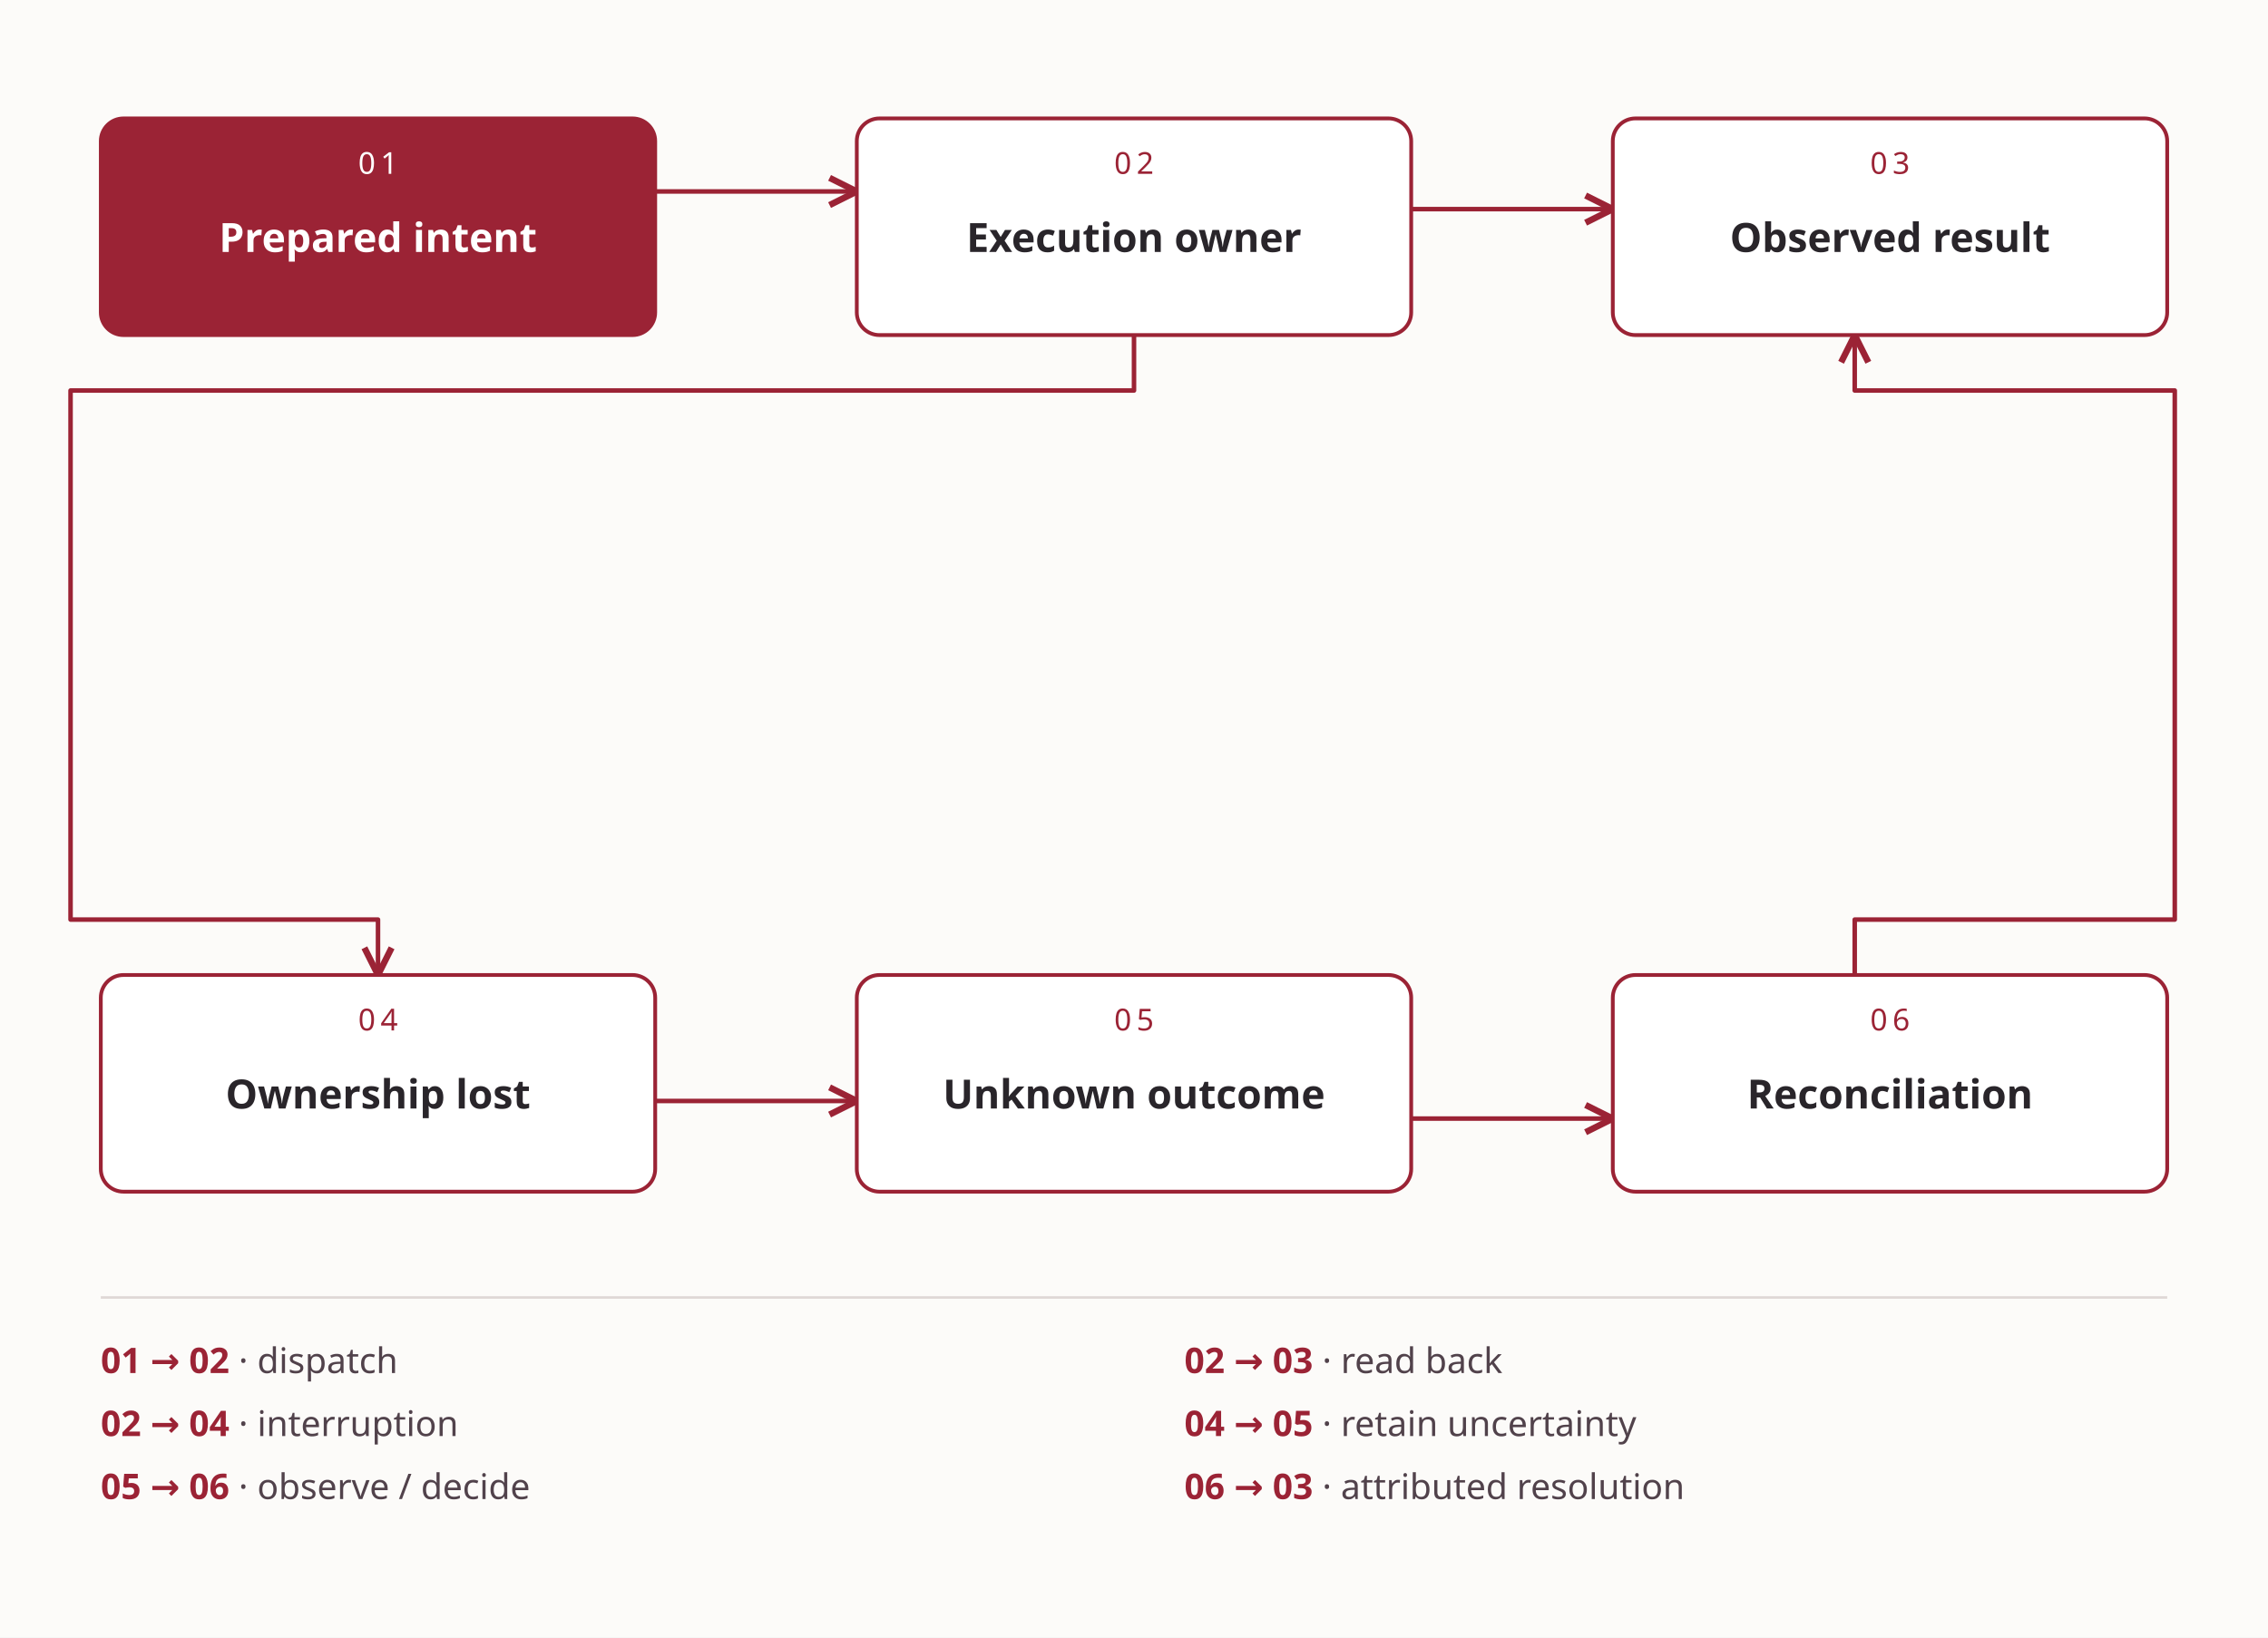
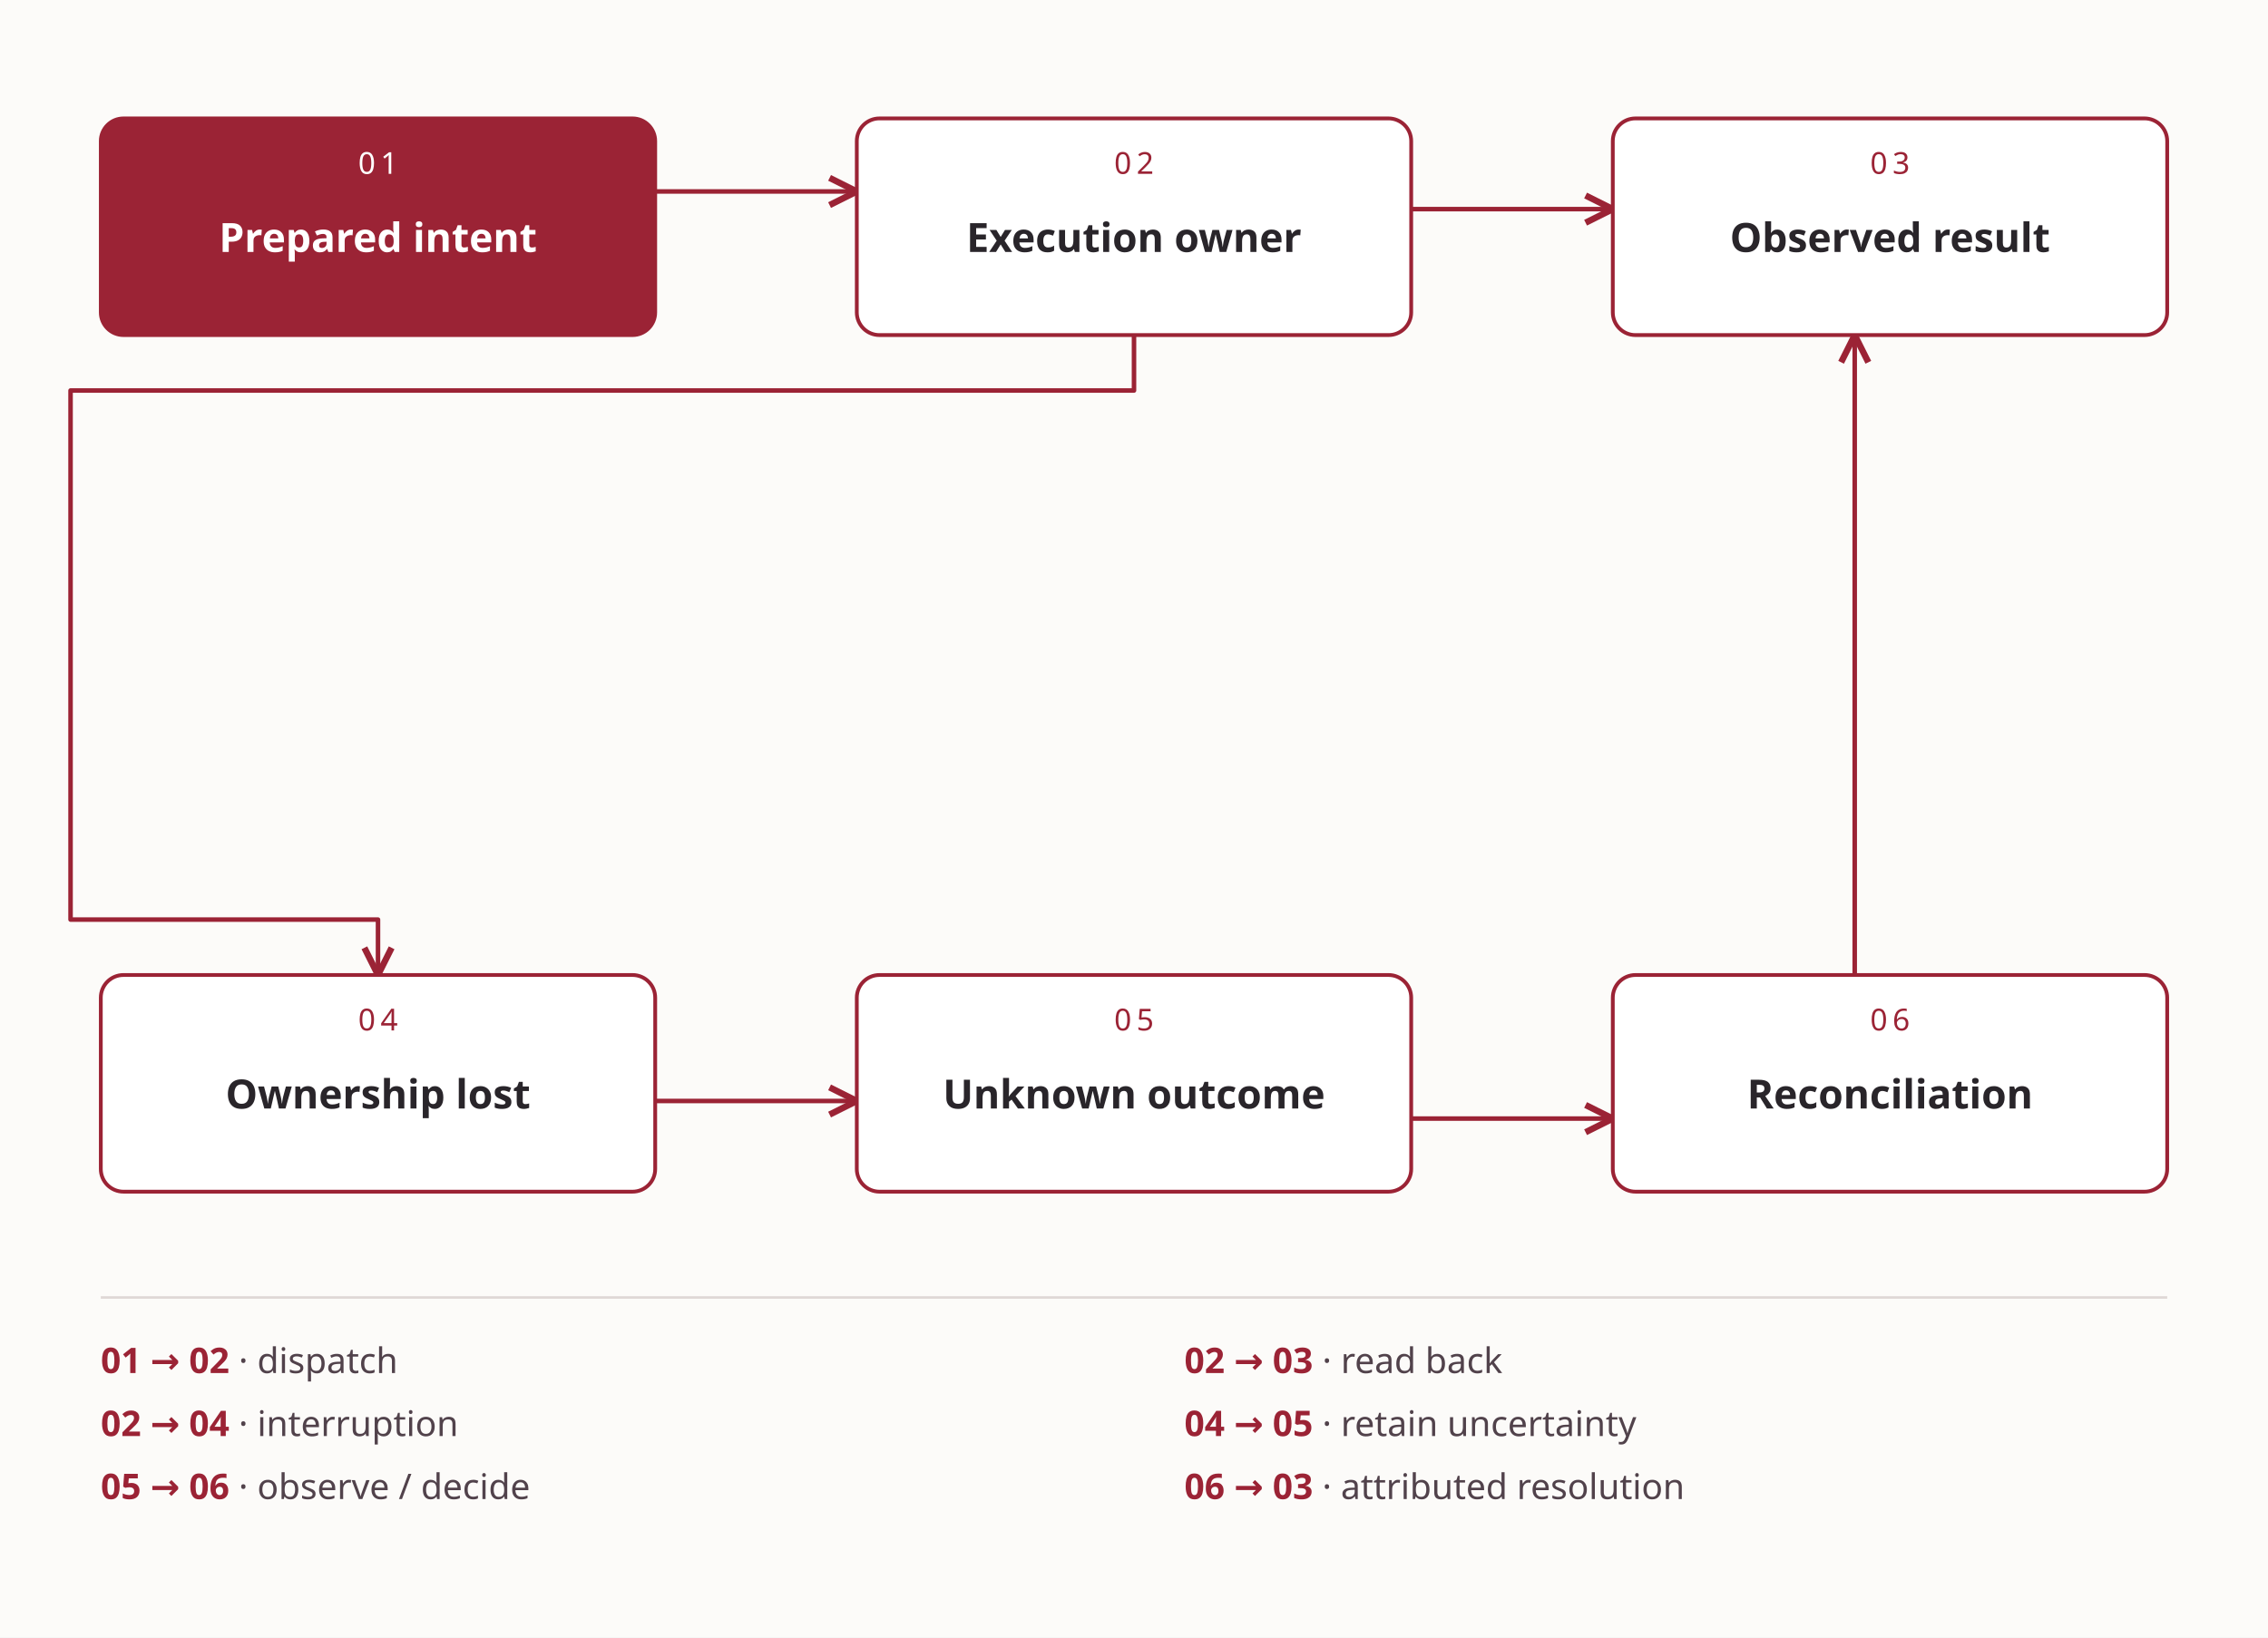
<svg xmlns="http://www.w3.org/2000/svg" viewBox="0 0 900 650" role="img" aria-labelledby="title-recovery">
  <defs>
    <marker id="arrow-recovery" markerWidth="8" markerHeight="8" refX="7" refY="4" orient="auto">
      <path d="M1 1L7 4L1 7" fill="none" stroke="#9b2335" stroke-width="1.4" />
    </marker>
  </defs>
  <rect width="900" height="650" fill="#fcfbf9" />
  <path class="connector" d="M260 76 L340 76" fill="none" stroke="#9b2335" stroke-width="1.8" stroke-linejoin="round" marker-end="url(#arrow-recovery)" />
  <path class="connector" d="M560 83 L640 83" fill="none" stroke="#9b2335" stroke-width="1.8" stroke-linejoin="round" marker-end="url(#arrow-recovery)" />
  <path class="connector" d="M450 133 L450 155 L28 155 L28 365 L150 365 L150 387" fill="none" stroke="#9b2335" stroke-width="1.8" stroke-linejoin="round" marker-end="url(#arrow-recovery)" />
  <path class="connector" d="M260 437 L340 437" fill="none" stroke="#9b2335" stroke-width="1.8" stroke-linejoin="round" marker-end="url(#arrow-recovery)" />
  <path class="connector" d="M560 444 L640 444" fill="none" stroke="#9b2335" stroke-width="1.8" stroke-linejoin="round" marker-end="url(#arrow-recovery)" />
-   <path class="connector" d="M736 387 L736 365 L863 365 L863 155 L736 155 L736 133" fill="none" stroke="#9b2335" stroke-width="1.8" stroke-linejoin="round" marker-end="url(#arrow-recovery)" />
+   <path class="connector" d="M736 387 L736 133" fill="none" stroke="#9b2335" stroke-width="1.8" stroke-linejoin="round" marker-end="url(#arrow-recovery)" />
  <g class="node">
    <rect x="40" y="47" width="220" height="86" rx="9" fill="#9b2335" stroke="#9b2335" stroke-width="1.5" />
    <text x="150" y="69" text-anchor="middle" font-size="12" letter-spacing="2" font-family="sans-serif" fill="#fff">01</text>
    <text x="150" y="100" text-anchor="middle" font-size="16" font-weight="600" font-family="sans-serif" fill="#fff">
      <tspan x="150" dy="0">Prepared intent</tspan>
    </text>
  </g>
  <g class="node">
    <rect x="340" y="47" width="220" height="86" rx="9" fill="#fff" stroke="#9b2335" stroke-width="1.5" />
    <text x="450" y="69" text-anchor="middle" font-size="12" letter-spacing="2" font-family="sans-serif" fill="#9b2335">02</text>
    <text x="450" y="100" text-anchor="middle" font-size="16" font-weight="600" font-family="sans-serif" fill="#29252a">
      <tspan x="450" dy="0">Execution owner</tspan>
    </text>
  </g>
  <g class="node">
    <rect x="640" y="47" width="220" height="86" rx="9" fill="#fff" stroke="#9b2335" stroke-width="1.5" />
    <text x="750" y="69" text-anchor="middle" font-size="12" letter-spacing="2" font-family="sans-serif" fill="#9b2335">03</text>
    <text x="750" y="100" text-anchor="middle" font-size="16" font-weight="600" font-family="sans-serif" fill="#29252a">
      <tspan x="750" dy="0">Observed result</tspan>
    </text>
  </g>
  <g class="node">
    <rect x="40" y="387" width="220" height="86" rx="9" fill="#fff" stroke="#9b2335" stroke-width="1.5" />
    <text x="150" y="409" text-anchor="middle" font-size="12" letter-spacing="2" font-family="sans-serif" fill="#9b2335">04</text>
    <text x="150" y="440" text-anchor="middle" font-size="16" font-weight="600" font-family="sans-serif" fill="#29252a">
      <tspan x="150" dy="0">Ownership lost</tspan>
    </text>
  </g>
  <g class="node">
    <rect x="340" y="387" width="220" height="86" rx="9" fill="#fff" stroke="#9b2335" stroke-width="1.5" />
    <text x="450" y="409" text-anchor="middle" font-size="12" letter-spacing="2" font-family="sans-serif" fill="#9b2335">05</text>
    <text x="450" y="440" text-anchor="middle" font-size="16" font-weight="600" font-family="sans-serif" fill="#29252a">
      <tspan x="450" dy="0">Unknown outcome</tspan>
    </text>
  </g>
  <g class="node">
    <rect x="640" y="387" width="220" height="86" rx="9" fill="#fff" stroke="#9b2335" stroke-width="1.5" />
    <text x="750" y="409" text-anchor="middle" font-size="12" letter-spacing="2" font-family="sans-serif" fill="#9b2335">06</text>
    <text x="750" y="440" text-anchor="middle" font-size="16" font-weight="600" font-family="sans-serif" fill="#29252a">
      <tspan x="750" dy="0">Reconciliation</tspan>
    </text>
  </g>
  <path d="M40 515H860" stroke="#dfd8d6" />
  <text x="40" y="545" font-size="14" font-family="sans-serif" fill="#51424b">
    <tspan font-weight="700" fill="#9b2335">01 → 02</tspan> · dispatch</text>
  <text x="470" y="545" font-size="14" font-family="sans-serif" fill="#51424b">
    <tspan font-weight="700" fill="#9b2335">02 → 03</tspan> · read back</text>
  <text x="40" y="570" font-size="14" font-family="sans-serif" fill="#51424b">
    <tspan font-weight="700" fill="#9b2335">02 → 04</tspan> · interruption</text>
  <text x="470" y="570" font-size="14" font-family="sans-serif" fill="#51424b">
    <tspan font-weight="700" fill="#9b2335">04 → 05</tspan> · retain uncertainty</text>
  <text x="40" y="595" font-size="14" font-family="sans-serif" fill="#51424b">
    <tspan font-weight="700" fill="#9b2335">05 → 06</tspan> · observe / decide</text>
  <text x="470" y="595" font-size="14" font-family="sans-serif" fill="#51424b">
    <tspan font-weight="700" fill="#9b2335">06 → 03</tspan> · attributed resolution</text>
</svg>
